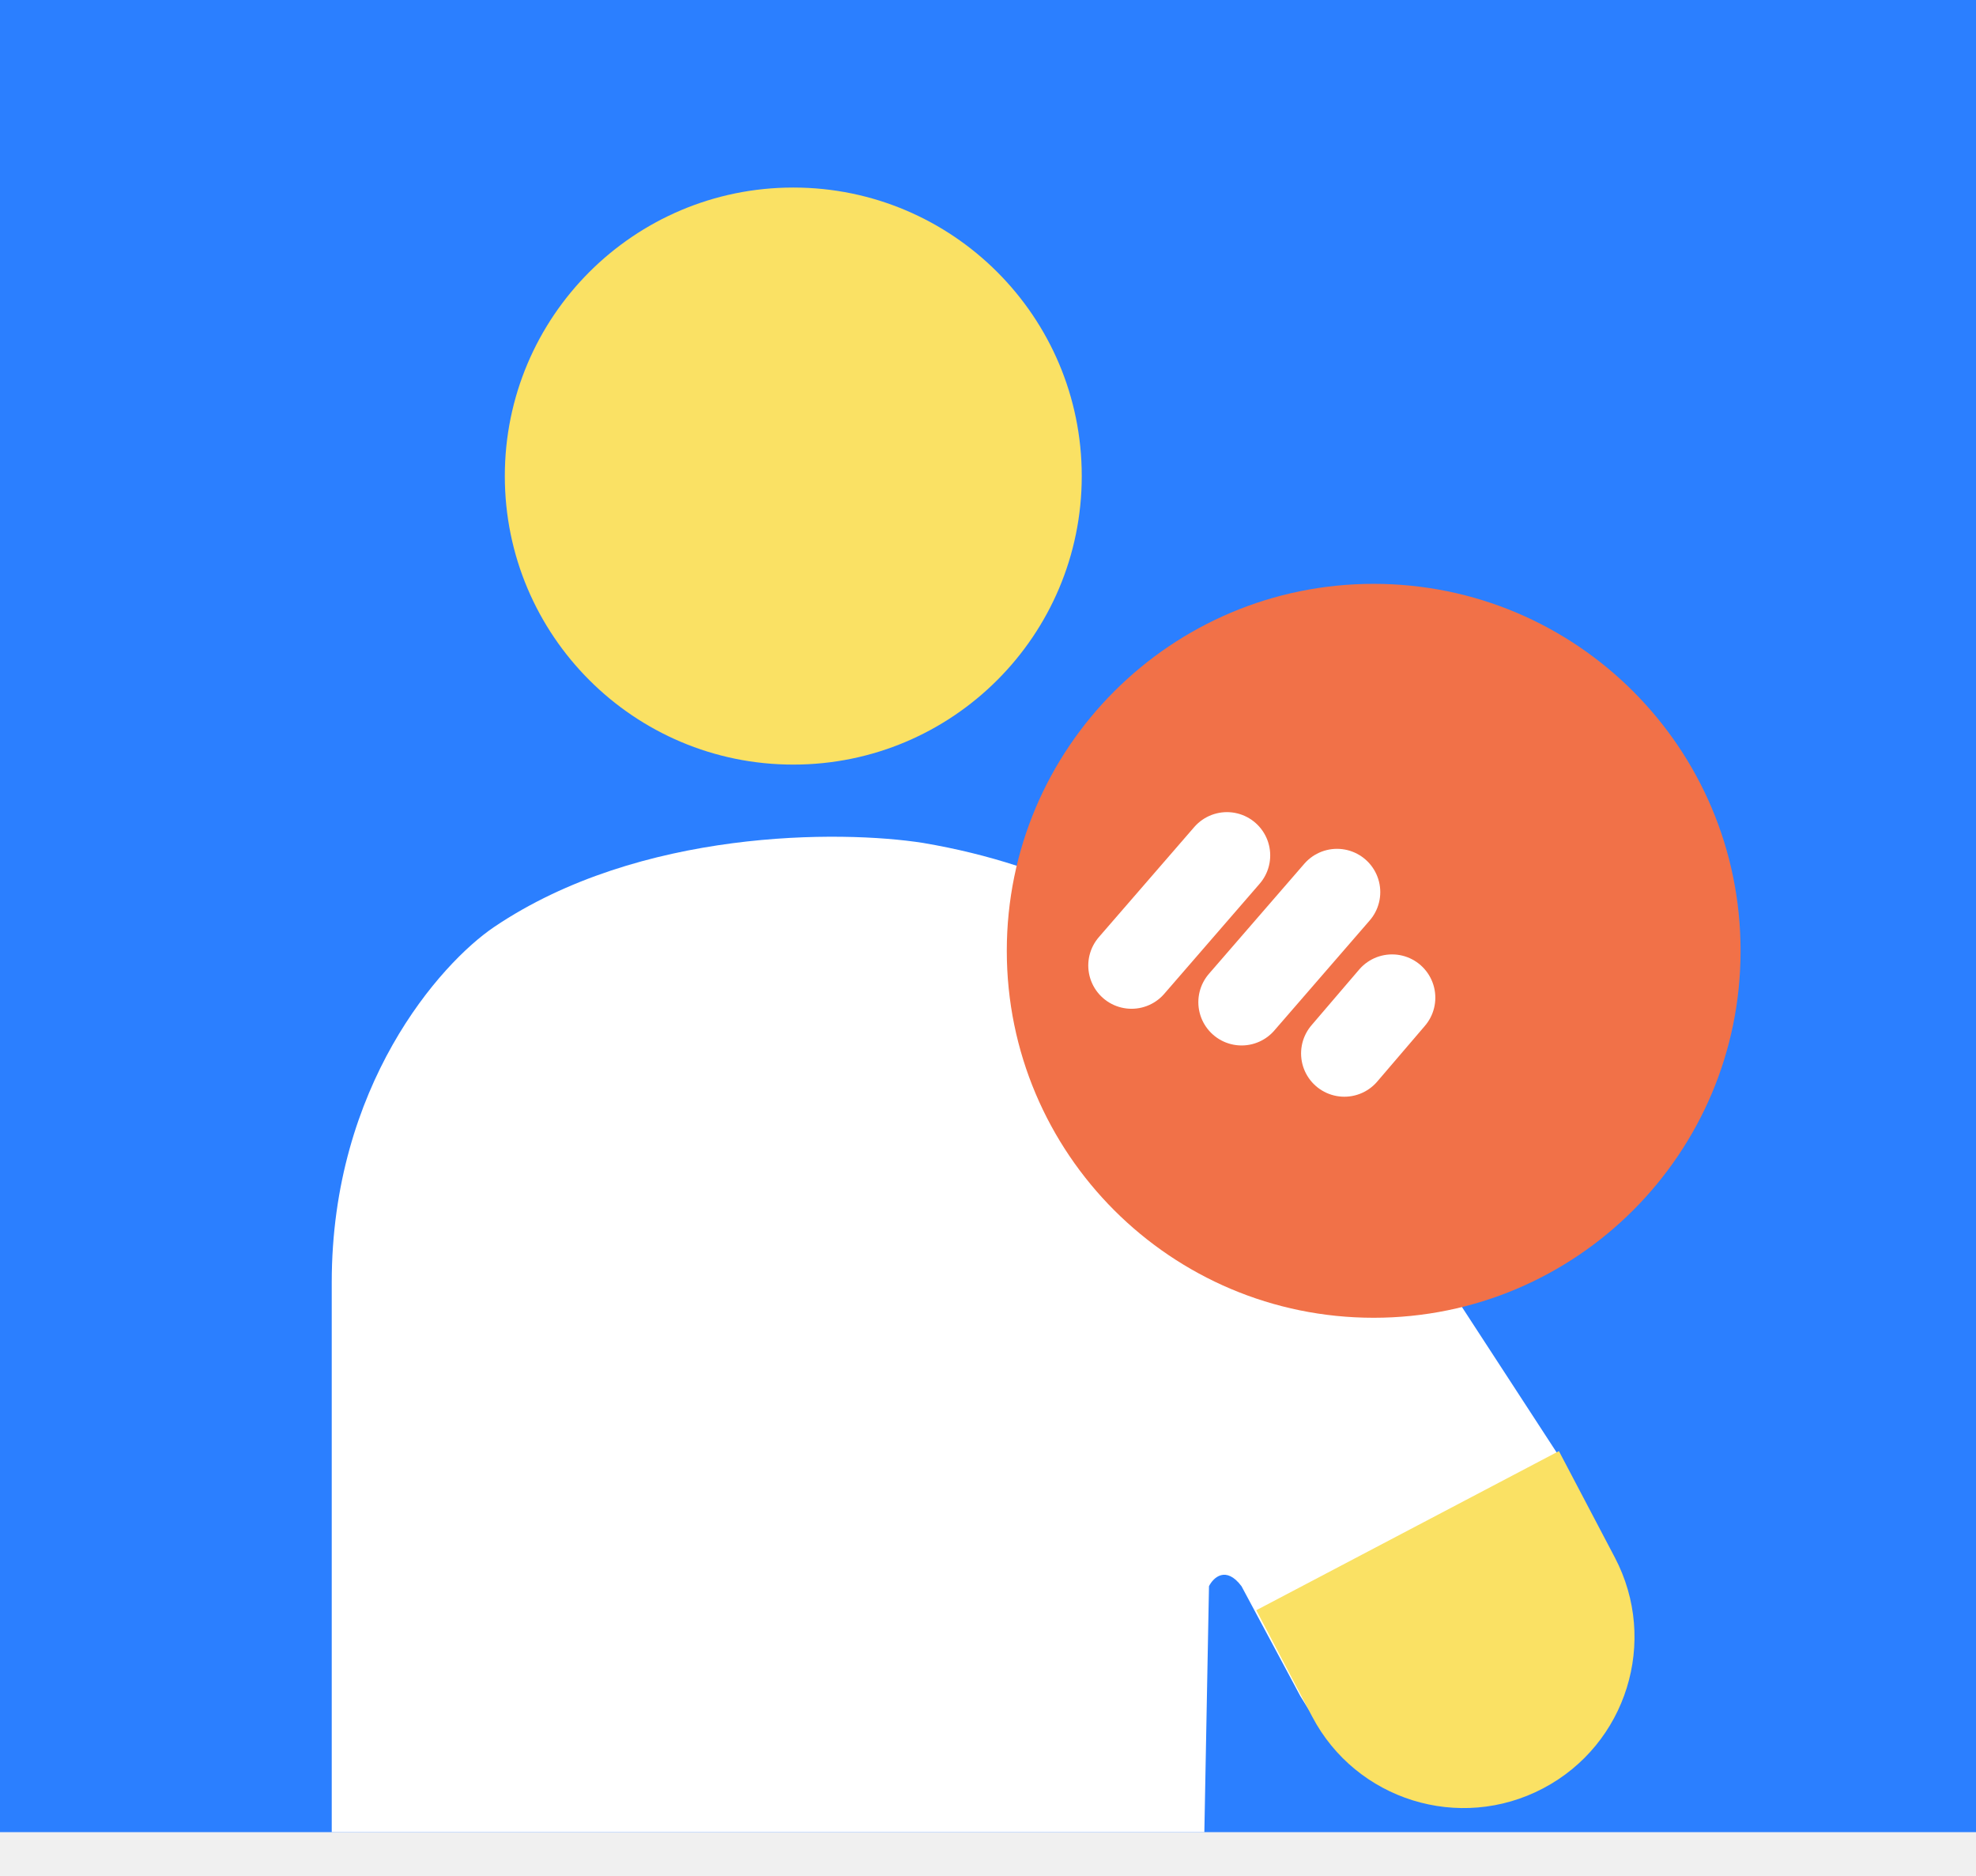
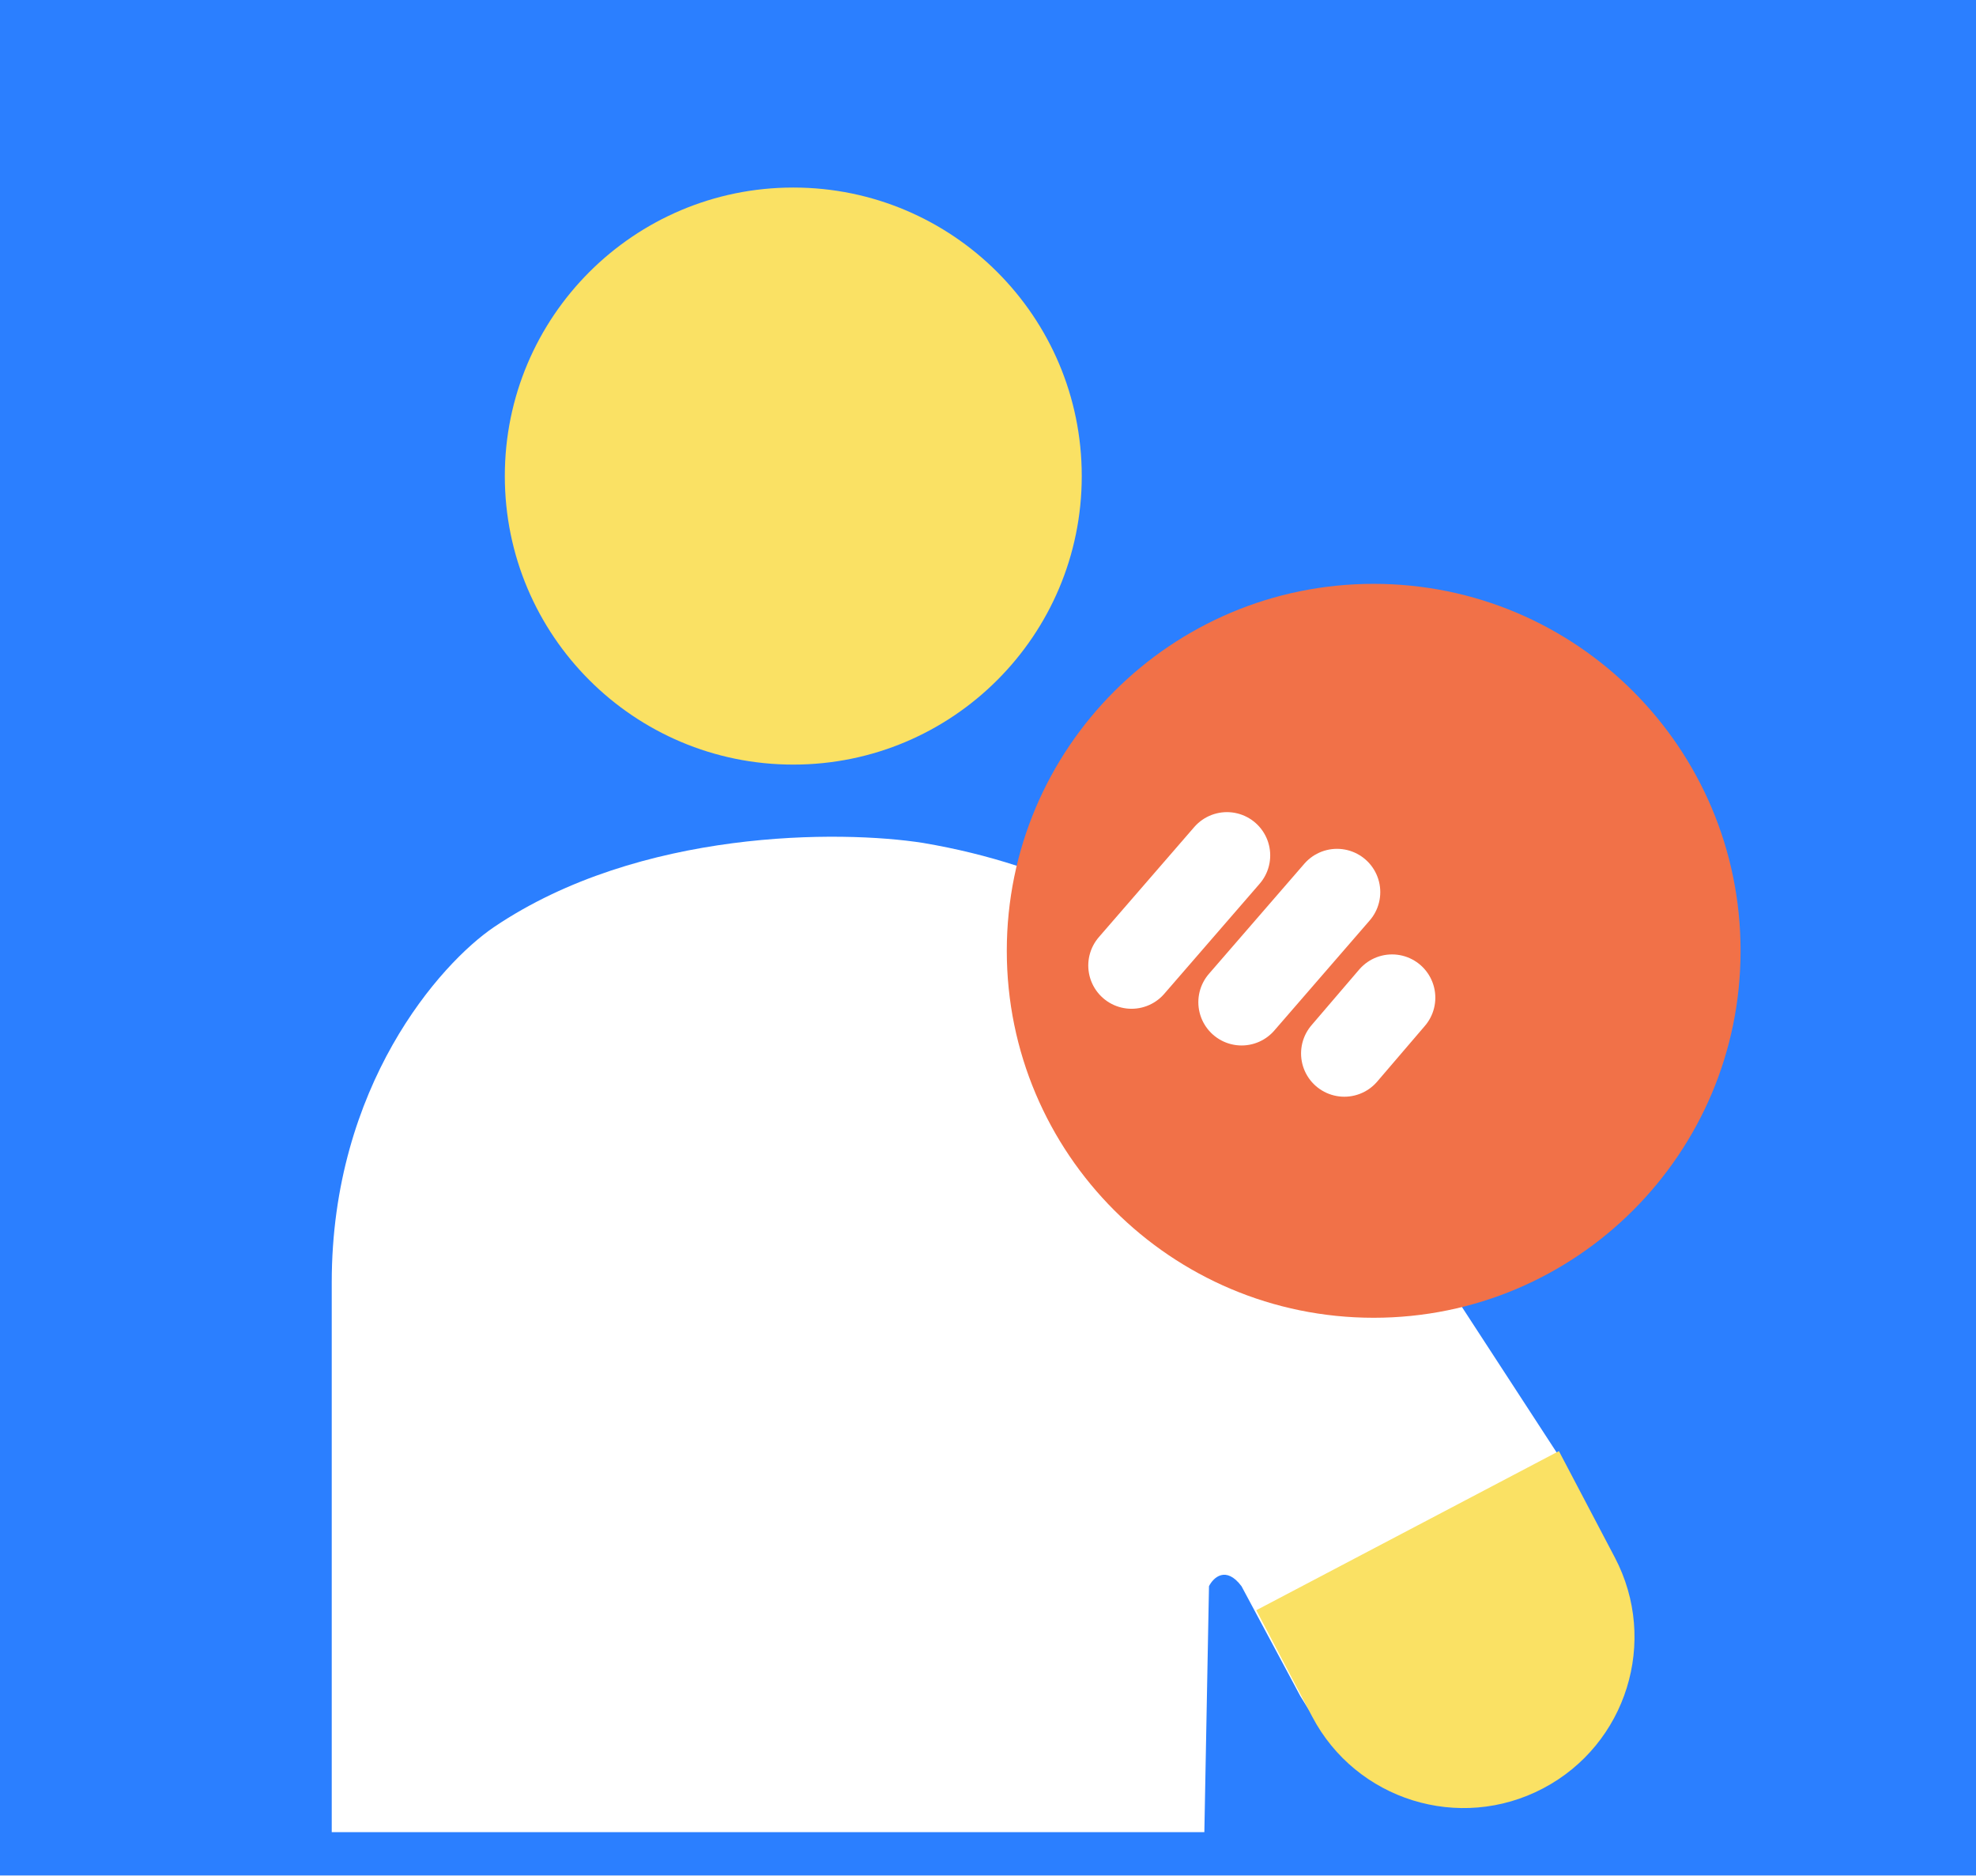
<svg xmlns="http://www.w3.org/2000/svg" width="137" height="130" viewBox="0 0 137 130" fill="none">
-   <rect width="137" height="127" fill="#2B7FFF" />
+   <rect width="137" height="130" fill="#2B7FFF" />
  <path d="M83.5 127H23V88.894C23 75.275 30.509 66.792 34.263 64.254C44.355 57.444 58.292 57.533 63.999 58.43C82.522 61.561 90.56 73.93 93.714 78.858L107.959 100.734C112.644 110.411 109.32 120.309 105.415 122.101C95.383 126.02 92.589 121.504 90.196 117.636L90.153 117.567L86.075 109.951C84.994 108.517 84.123 109.353 83.822 109.951L83.5 127Z" fill="white" />
  <circle cx="55" cy="33" r="20" fill="#FAE164" />
  <circle cx="95.24" cy="65.908" r="25.437" fill="#F17148" />
  <path d="M78.452 66.926L85.066 59.295" stroke="white" stroke-width="6" stroke-linecap="round" />
-   <path d="M86.083 69.469L92.697 61.839" stroke="white" stroke-width="6" stroke-linecap="round" />
-   <path d="M93.206 73.022L96.514 69.157" stroke="white" stroke-width="6" stroke-linecap="round" />
-   <path d="M87.101 111.617L108.083 100.587L111.96 107.962C115.006 113.756 112.778 120.922 106.983 123.968C101.189 127.014 94.023 124.786 90.977 118.992L87.101 111.617Z" fill="#FAE164" />
+   <path d="M86.083 69.47L92.697 61.839" stroke="white" stroke-width="6" stroke-linecap="round" />
+   <path d="M93.205 73.022L96.514 69.158" stroke="white" stroke-width="6" stroke-linecap="round" />
+   <path d="M87.101 111.617L108.083 100.587L111.96 107.962C115.006 113.756 112.778 120.922 106.983 123.968V123.968C101.189 127.014 94.023 124.786 90.977 118.992L87.101 111.617Z" fill="#FAE164" />
</svg>
